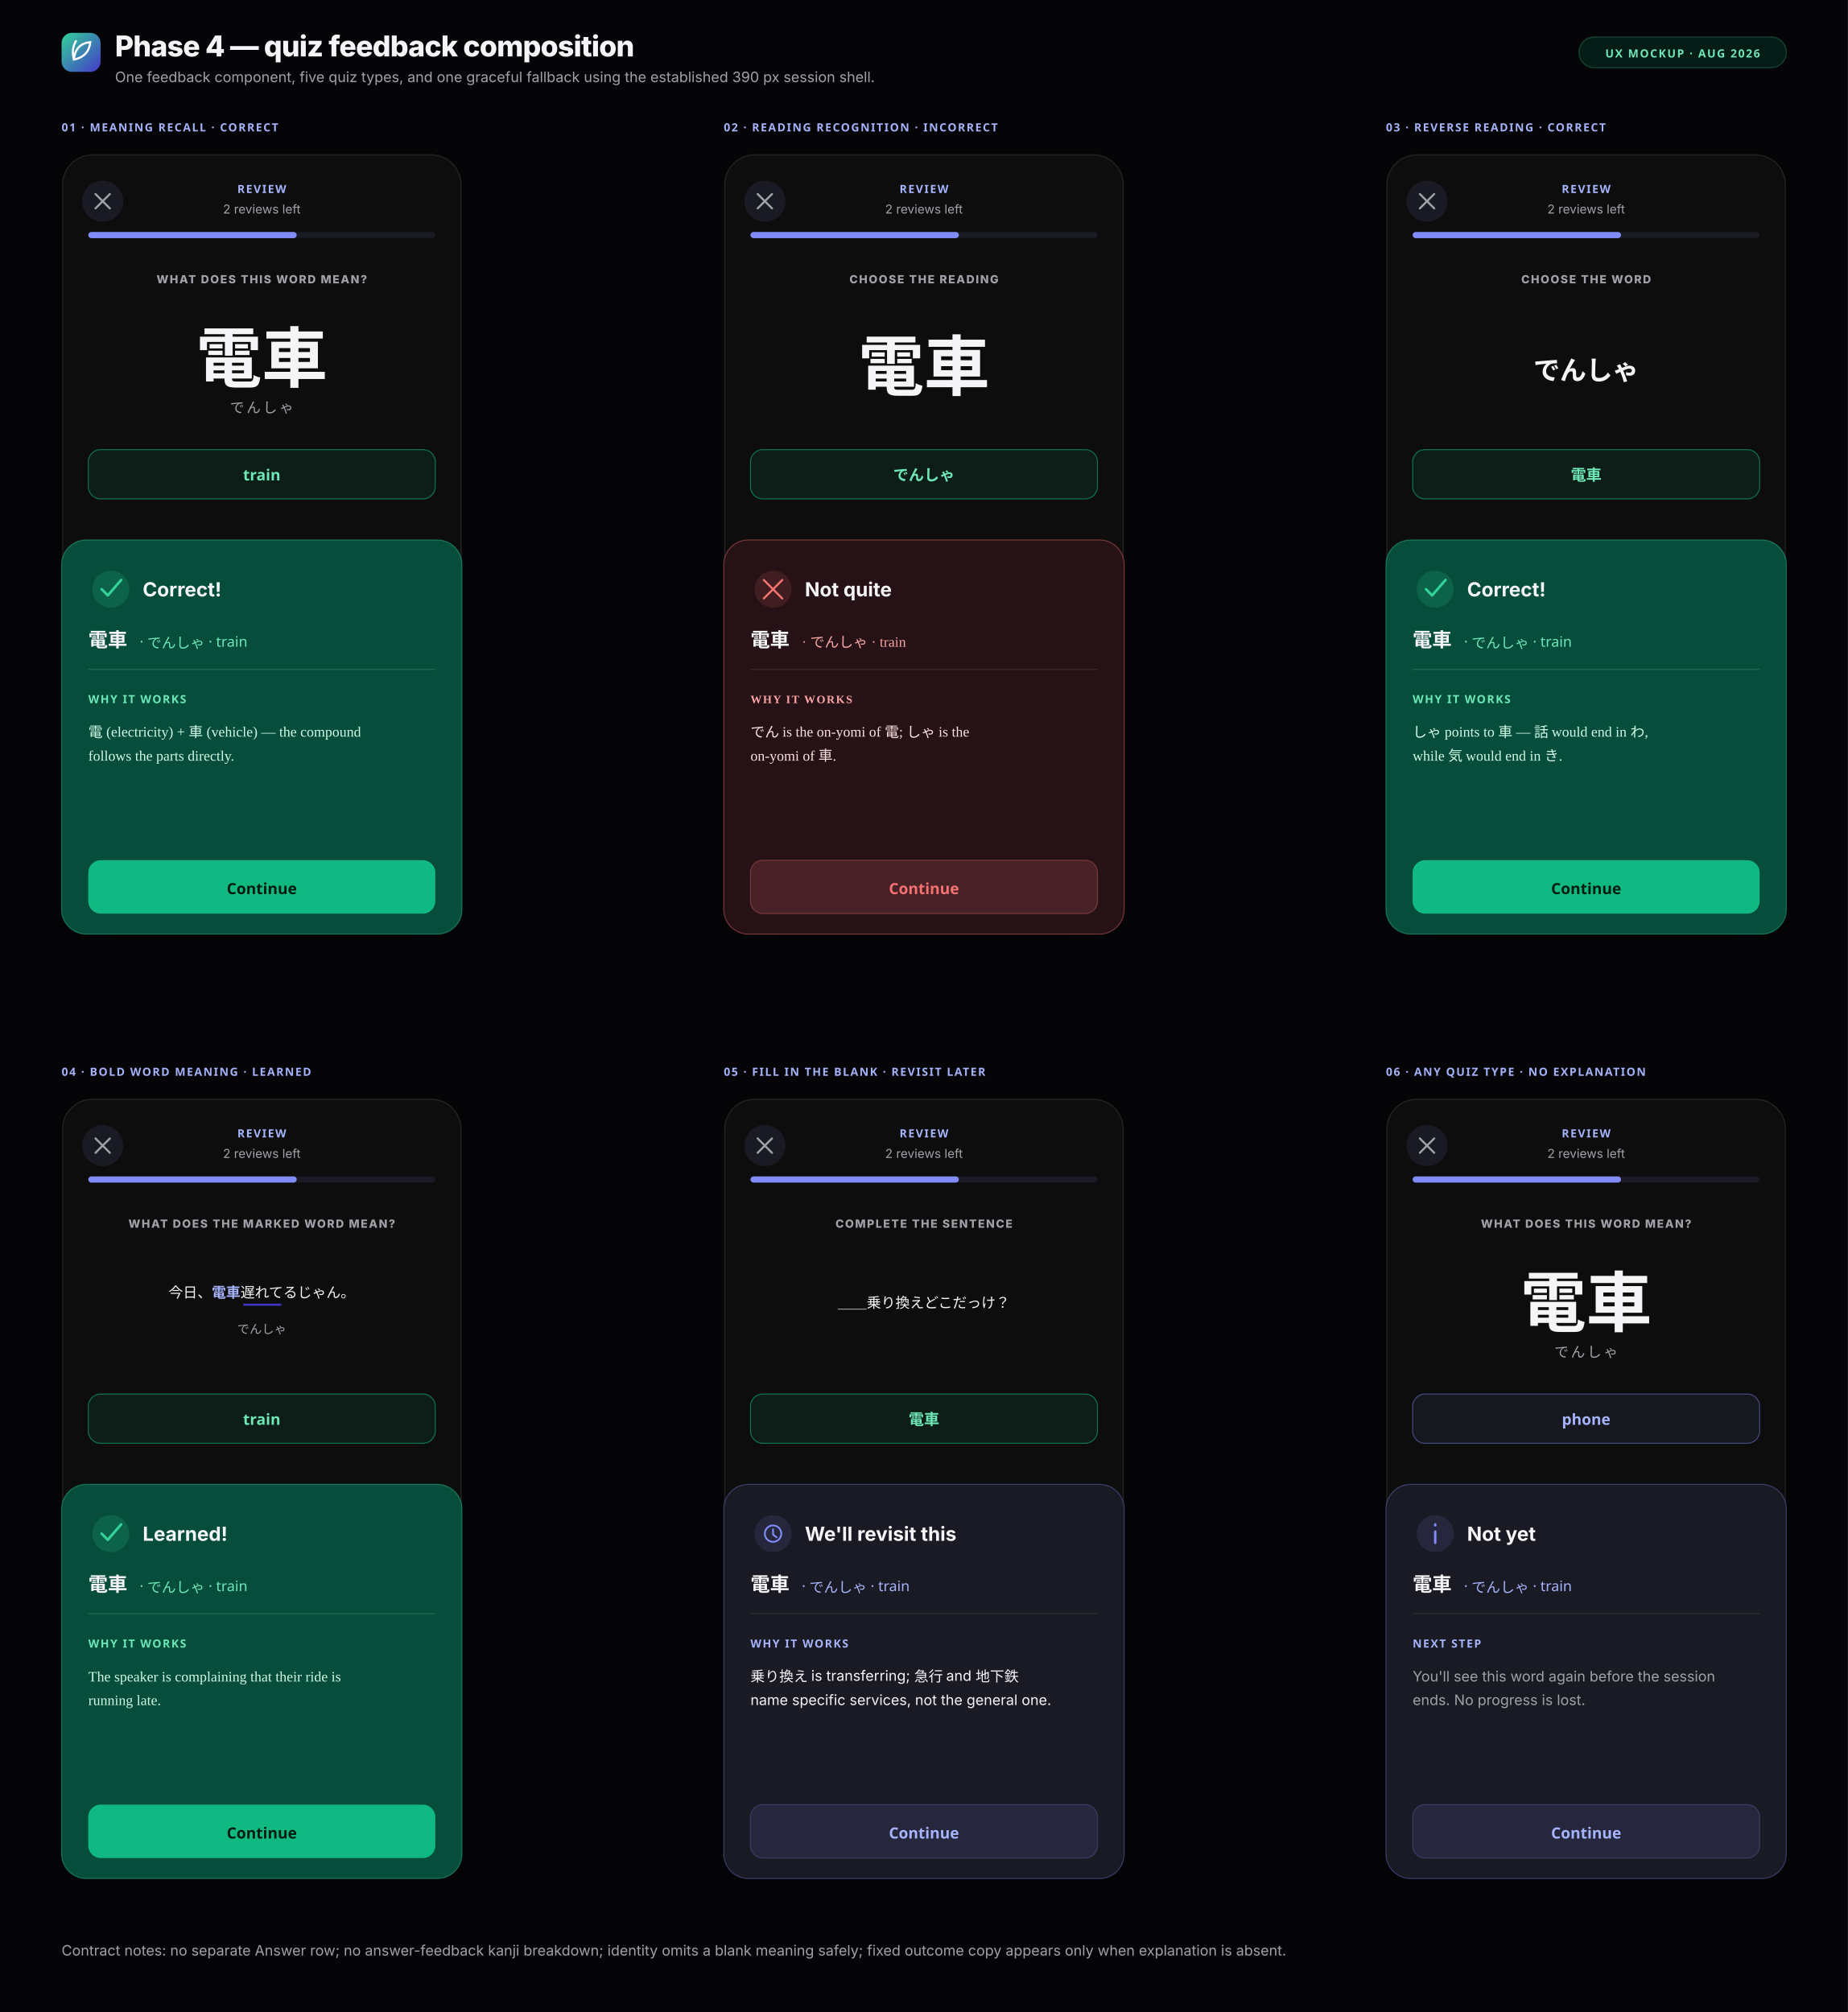
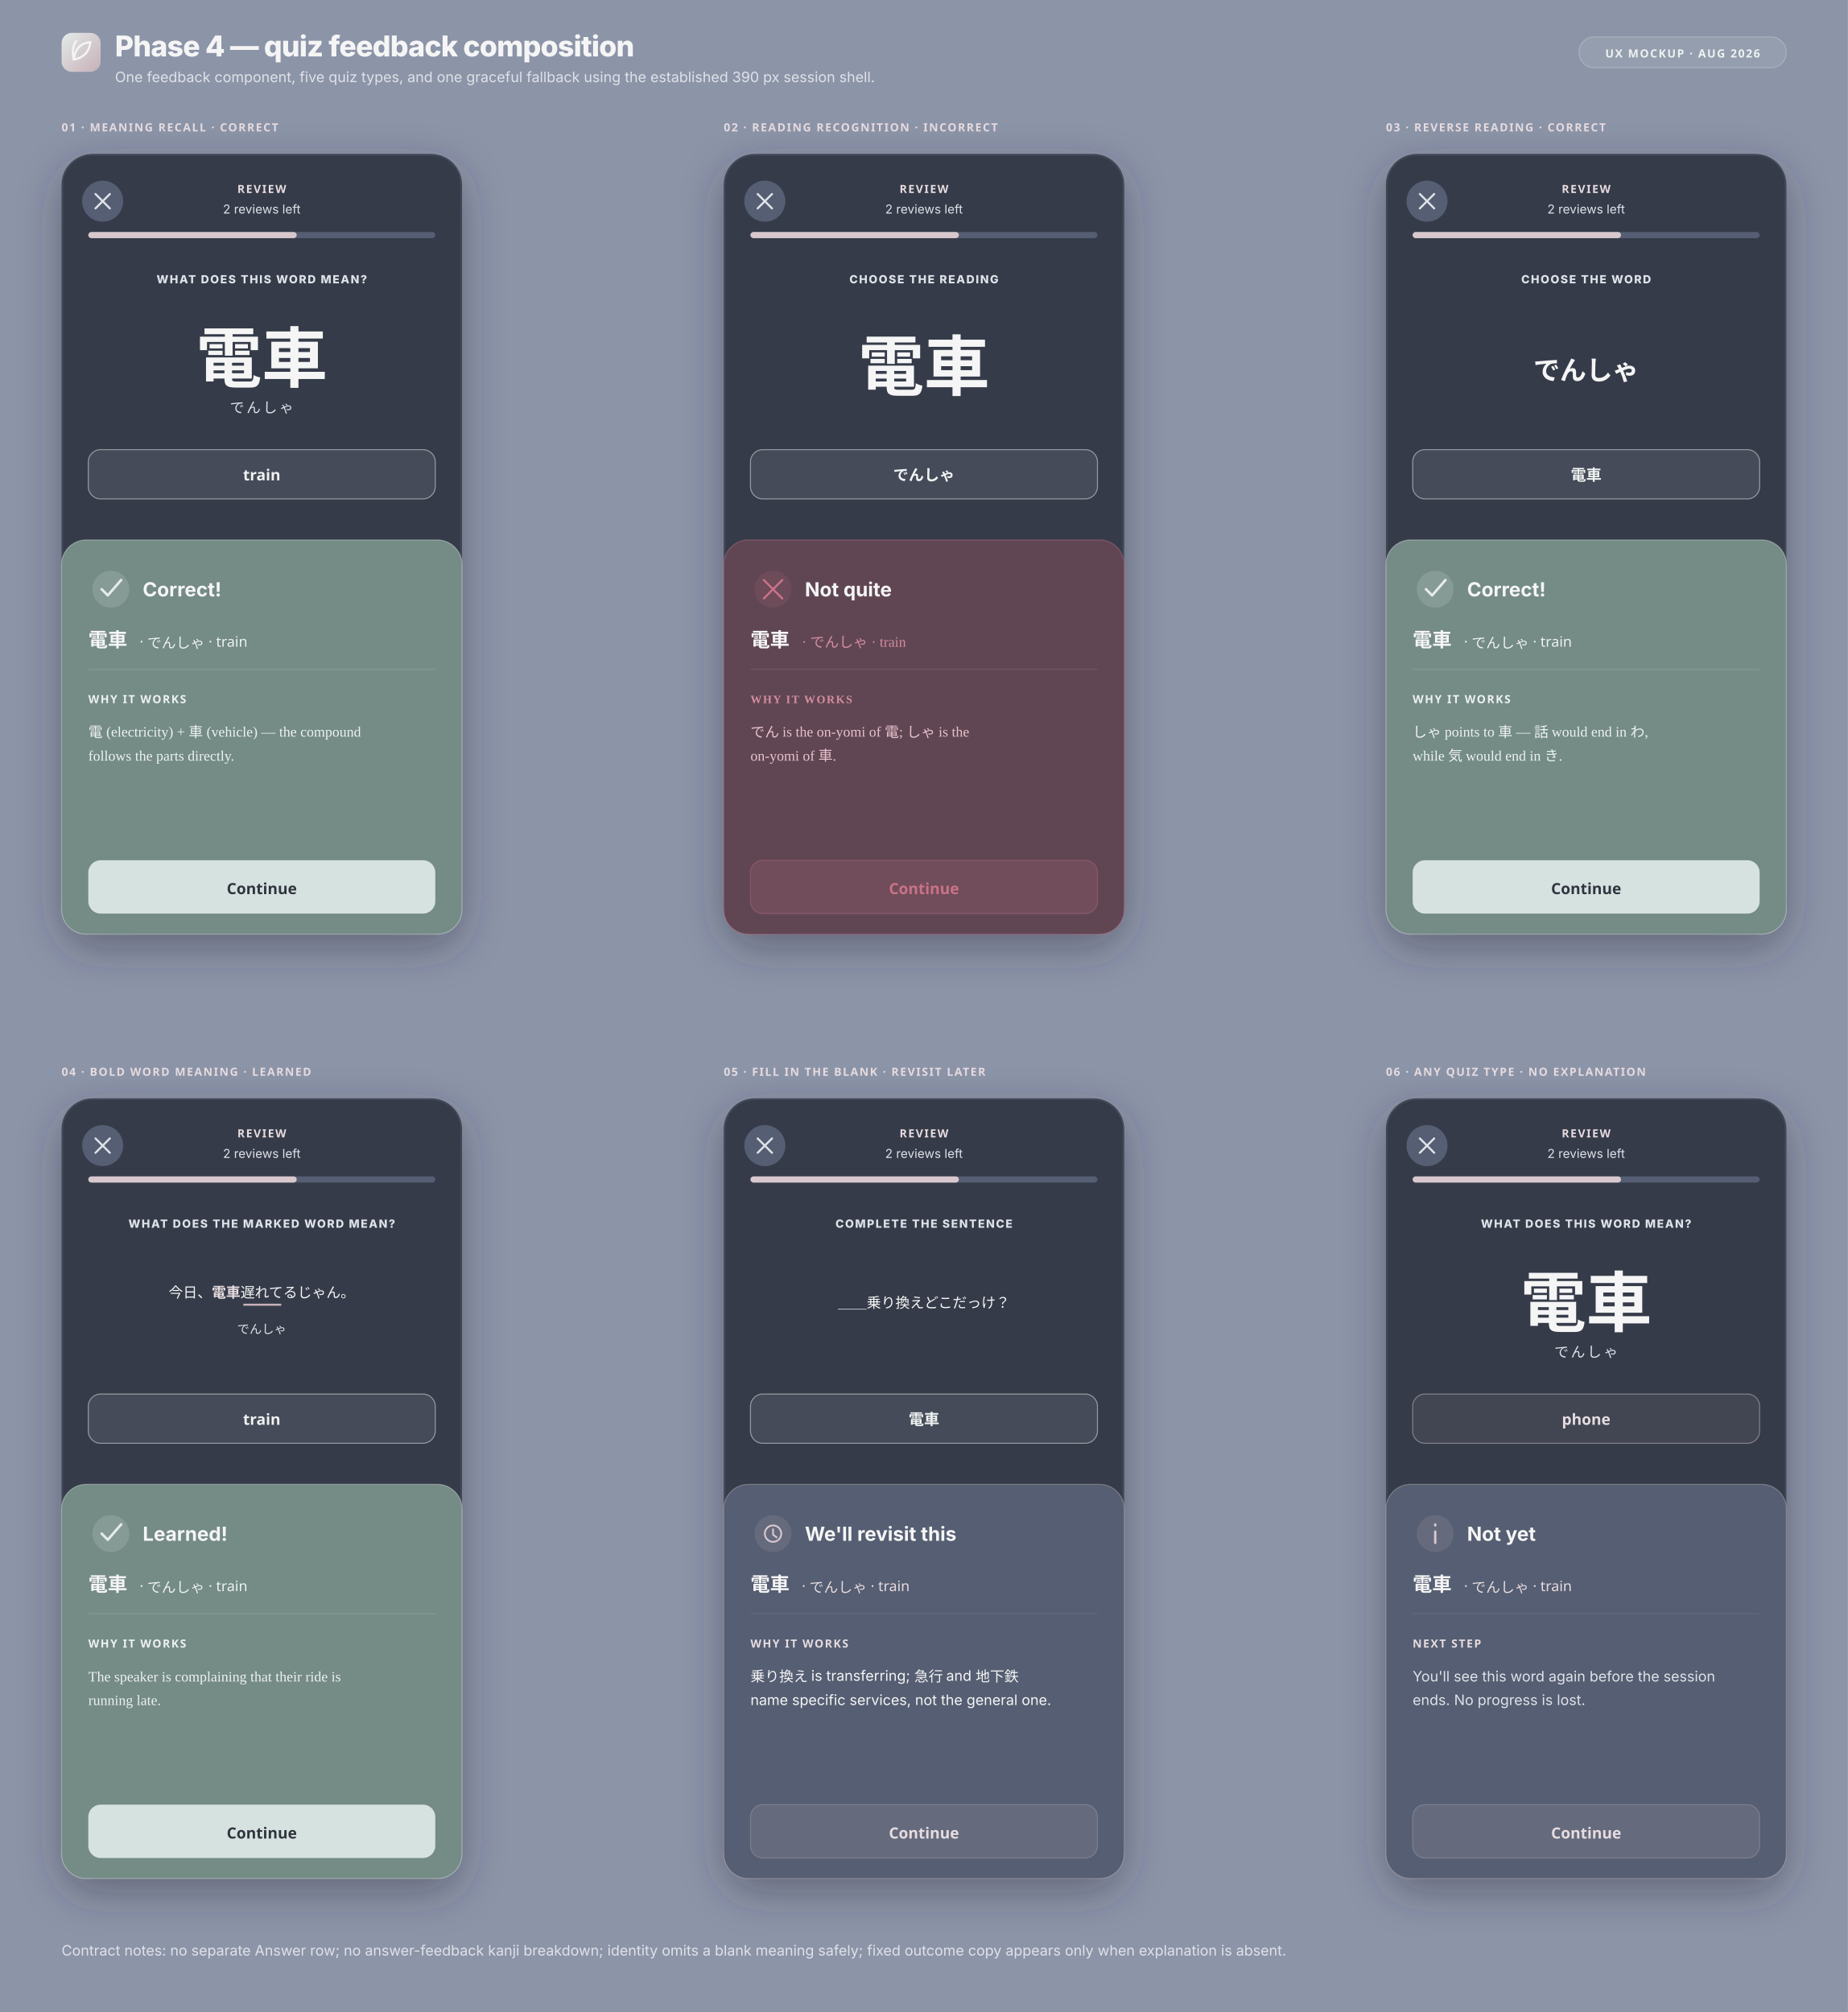
<svg xmlns="http://www.w3.org/2000/svg" width="1800" height="1960" viewBox="0 0 1800 1960" role="img" aria-labelledby="title desc">
  <defs>
    <linearGradient id="brand-gradient" x1="0" y1="0" x2="1" y2="1">
-       <stop offset="0" stop-color="#34d399" />
-       <stop offset="1" stop-color="#4338ca" />
+       <stop offset="0" stop-color="#E4EBE9" />
+       <stop offset="1" stop-color="#C6B0B8" />
    </linearGradient>
    <filter id="shadow" x="-20%" y="-20%" width="140%" height="150%">
-       <feDropShadow dx="0" dy="14" stdDeviation="20" flood-color="#000000" flood-opacity="0.42" />
+       <feDropShadow dx="0" dy="14" stdDeviation="20" flood-color="#2B303C" flood-opacity="0.42" />
    </filter>
    <style>
-       .canvas{fill:#050508}.app{fill:#0a0a0f}.card{fill:#0f0f16}.raised{fill:#1a1a24}.line{stroke:rgba(255,255,255,.08);stroke-width:1}
-       .text{fill:#f5f5f7;font-family:"Noto Sans JP",system-ui,-apple-system,"Segoe UI",sans-serif}.muted{fill:#a1a1aa;font-family:"Noto Sans JP",system-ui,-apple-system,"Segoe UI",sans-serif}.quiet{fill:#71717a;font-family:"Noto Sans JP",system-ui,-apple-system,"Segoe UI",sans-serif}
-       .emerald{fill:#34d399;font-family:"Noto Sans JP",system-ui,sans-serif}.emeraldPale{fill:#6ee7b7;font-family:"Noto Sans JP",system-ui,sans-serif}.indigo{fill:#818cf8;font-family:"Noto Sans JP",system-ui,sans-serif}.indigoPale{fill:#a5b4fc;font-family:"Noto Sans JP",system-ui,sans-serif}.danger{fill:#f87171;font-family:"Noto Sans JP",system-ui,sans-serif}
-       .darkText{fill:#031b13;font-family:"Noto Sans JP",system-ui,sans-serif}.title{font-size:28px;font-weight:800;letter-spacing:-.6px}.h1{font-size:26px;font-weight:800;letter-spacing:-.4px}.h2{font-size:19px;font-weight:750}.word{font-size:64px;font-weight:650}.body{font-size:14px}.small{font-size:12px}.tiny{font-size:10px}.label{font-size:11px;font-weight:800;letter-spacing:1.2px}.button{font-size:15px;font-weight:800}
+       .canvas{fill:#8C94A8}.app{fill:#343A48}.card{fill:#454D5E}.raised{fill:#555E72}.line{stroke:rgba(245,245,245,.08);stroke-width:1}
+       .text{fill:#F5F5F5;font-family:"Noto Sans JP",system-ui,-apple-system,"Segoe UI",sans-serif}.muted{fill:#DFE2E8;font-family:"Noto Sans JP",system-ui,-apple-system,"Segoe UI",sans-serif}.quiet{fill:#BCC2CD;font-family:"Noto Sans JP",system-ui,-apple-system,"Segoe UI",sans-serif}
+       .primary{fill:#E4EBE9;font-family:"Noto Sans JP",system-ui,sans-serif}.primaryPale{fill:#EEF2F1;font-family:"Noto Sans JP",system-ui,sans-serif}.secondary{fill:#D8C8CE;font-family:"Noto Sans JP",system-ui,sans-serif}.secondaryPale{fill:#E7DCE0;font-family:"Noto Sans JP",system-ui,sans-serif}.warning{fill:#CA7288;font-family:"Noto Sans JP",system-ui,sans-serif}
+       .darkText{fill:#30343F;font-family:"Noto Sans JP",system-ui,sans-serif}.title{font-size:28px;font-weight:800;letter-spacing:-.6px}.h1{font-size:26px;font-weight:800;letter-spacing:-.4px}.h2{font-size:19px;font-weight:750}.word{font-size:64px;font-weight:650}.body{font-size:14px}.small{font-size:12px}.tiny{font-size:10px}.label{font-size:11px;font-weight:800;letter-spacing:1.2px}.button{font-size:15px;font-weight:800}
    </style>
    <g id="phone-shell">
      <rect width="390" height="760" rx="30" class="app" filter="url(#shadow)" />
-       <rect x="1" y="1" width="388" height="758" rx="29" fill="none" stroke="rgba(255,255,255,.09)" />
+       <rect x="1" y="1" width="388" height="758" rx="29" fill="none" stroke="rgba(245,245,245,.09)" />
    </g>
    <g id="quiz-header">
      <circle cx="40" cy="46" r="20" class="raised" />
-       <path d="m33 39 14 14m0-14-14 14" stroke="#a1a1aa" stroke-width="2" stroke-linecap="round" />
-       <text x="195" y="38" text-anchor="middle" class="indigoPale label">REVIEW</text>
+       <path d="m33 39 14 14m0-14-14 14" stroke="#DFE2E8" stroke-width="2" stroke-linecap="round" />
+       <text x="195" y="38" text-anchor="middle" class="secondaryPale label">REVIEW</text>
      <text x="195" y="58" text-anchor="middle" class="muted small">2 reviews left</text>
      <rect x="26" y="76" width="338" height="6" rx="3" class="raised" />
-       <rect x="26" y="76" width="203" height="6" rx="3" fill="#818cf8" />
+       <rect x="26" y="76" width="203" height="6" rx="3" fill="#D8C8CE" />
    </g>
    <g id="continue-green">
-       <rect x="26" y="688" width="338" height="52" rx="12" fill="#10b981" />
+       <rect x="26" y="688" width="338" height="52" rx="12" fill="#D6E2DF" />
      <text x="195" y="721" text-anchor="middle" class="darkText button">Continue</text>
    </g>
    <g id="continue-red">
-       <rect x="26" y="688" width="338" height="52" rx="12" fill="rgba(248,113,113,.16)" stroke="rgba(248,113,113,.32)" />
-       <text x="195" y="721" text-anchor="middle" class="danger button">Continue</text>
+       <rect x="26" y="688" width="338" height="52" rx="12" fill="rgba(202,114,136,.16)" stroke="rgba(202,114,136,.32)" />
+       <text x="195" y="721" text-anchor="middle" class="warning button">Continue</text>
    </g>
-     <g id="continue-indigo">
-       <rect x="26" y="688" width="338" height="52" rx="12" fill="rgba(129,140,248,.12)" stroke="rgba(129,140,248,.24)" />
-       <text x="195" y="721" text-anchor="middle" class="indigoPale button">Continue</text>
+     <g id="continue-secondary">
+       <rect x="26" y="688" width="338" height="52" rx="12" fill="rgba(216,200,206,.12)" stroke="rgba(216,200,206,.24)" />
+       <text x="195" y="721" text-anchor="middle" class="secondaryPale button">Continue</text>
    </g>
  </defs>
  <rect width="1800" height="1960" class="canvas" />
  <rect x="60" y="32" width="38" height="38" rx="10" fill="url(#brand-gradient)" />
-   <path d="M72 58c10-2 15-8 16-17-9 1-15 6-16 17Zm0 0c-2-7-1-13 2-18" fill="none" stroke="#fff" stroke-width="2" stroke-linecap="round" />
+   <path d="M72 58c10-2 15-8 16-17-9 1-15 6-16 17Zm0 0c-2-7-1-13 2-18" fill="none" stroke="#F5F5F5" stroke-width="2" stroke-linecap="round" />
  <text x="112" y="55" class="text title">Phase 4 — quiz feedback composition</text>
  <text x="112" y="80" class="muted body">One feedback component, five quiz types, and one graceful fallback using the established 390 px session shell.</text>
-   <rect x="1538" y="36" width="202" height="30" rx="15" fill="rgba(16,185,129,.13)" stroke="rgba(52,211,153,.28)" />
-   <text x="1639" y="56" text-anchor="middle" class="emeraldPale label">UX MOCKUP · AUG 2026</text>
+   <rect x="1538" y="36" width="202" height="30" rx="15" fill="rgba(214,226,223,.13)" stroke="rgba(228,235,233,.28)" />
+   <text x="1639" y="56" text-anchor="middle" class="primaryPale label">UX MOCKUP · AUG 2026</text>
  <g transform="translate(60 150)">
-     <text x="0" y="-22" class="indigoPale label">01 · MEANING RECALL · CORRECT</text>
+     <text x="0" y="-22" class="secondaryPale label">01 · MEANING RECALL · CORRECT</text>
    <use href="#phone-shell" />
    <use href="#quiz-header" />
    <text x="195" y="126" text-anchor="middle" class="muted label">WHAT DOES THIS WORD MEAN?</text>
    <text x="195" y="222" text-anchor="middle" class="text word">電車</text>
    <text x="195" y="252" text-anchor="middle" class="muted body" letter-spacing="2">でんしゃ</text>
-     <rect x="26" y="288" width="338" height="48" rx="12" fill="rgba(16,185,129,.10)" stroke="rgba(16,185,129,.55)" />
-     <text x="195" y="318" text-anchor="middle" class="emeraldPale button">train</text>
-     <rect x="0" y="376" width="390" height="384" rx="24" fill="#064e3b" stroke="rgba(52,211,153,.40)" />
-     <circle cx="48" cy="424" r="18" fill="rgba(52,211,153,.16)" />
-     <path d="m39 424 6 6 13-15" fill="none" stroke="#34d399" stroke-width="2.5" stroke-linecap="round" stroke-linejoin="round" />
+     <rect x="26" y="288" width="338" height="48" rx="12" fill="rgba(214,226,223,.10)" stroke="rgba(214,226,223,.55)" />
+     <text x="195" y="318" text-anchor="middle" class="primaryPale button">train</text>
+     <rect x="0" y="376" width="390" height="384" rx="24" fill="#748B86" stroke="rgba(228,235,233,.40)" />
+     <circle cx="48" cy="424" r="18" fill="rgba(228,235,233,.16)" />
+     <path d="m39 424 6 6 13-15" fill="none" stroke="#E4EBE9" stroke-width="2.5" stroke-linecap="round" stroke-linejoin="round" />
    <text x="79" y="431" class="text h2">Correct!</text>
    <text x="26" y="480" class="text h2">電車</text>
-     <text x="76" y="480" class="emeraldPale body">· でんしゃ · train</text>
-     <line x1="26" y1="502" x2="364" y2="502" stroke="rgba(209,250,229,.14)" />
-     <text x="26" y="535" class="emeraldPale label">WHY IT WORKS</text>
-     <text x="26" y="568" fill="#d1fae5" class="body">電 (electricity) + 車 (vehicle) — the compound</text>
-     <text x="26" y="591" fill="#d1fae5" class="body">follows the parts directly.</text>
+     <text x="76" y="480" class="primaryPale body">· でんしゃ · train</text>
+     <line x1="26" y1="502" x2="364" y2="502" stroke="rgba(238,242,241,.14)" />
+     <text x="26" y="535" class="primaryPale label">WHY IT WORKS</text>
+     <text x="26" y="568" fill="#EEF2F1" class="body">電 (electricity) + 車 (vehicle) — the compound</text>
+     <text x="26" y="591" fill="#EEF2F1" class="body">follows the parts directly.</text>
    <use href="#continue-green" />
  </g>
  <g transform="translate(705 150)">
-     <text x="0" y="-22" class="indigoPale label">02 · READING RECOGNITION · INCORRECT</text>
+     <text x="0" y="-22" class="secondaryPale label">02 · READING RECOGNITION · INCORRECT</text>
    <use href="#phone-shell" />
    <use href="#quiz-header" />
    <text x="195" y="126" text-anchor="middle" class="muted label">CHOOSE THE READING</text>
    <text x="195" y="230" text-anchor="middle" class="text word">電車</text>
-     <rect x="26" y="288" width="338" height="48" rx="12" fill="rgba(16,185,129,.10)" stroke="rgba(16,185,129,.55)" />
-     <text x="195" y="318" text-anchor="middle" class="emeraldPale button">でんしゃ</text>
-     <rect x="0" y="376" width="390" height="384" rx="24" fill="#261216" stroke="rgba(248,113,113,.40)" />
-     <circle cx="48" cy="424" r="18" fill="rgba(248,113,113,.12)" />
-     <path d="m39 415 18 18m0-18-18 18" stroke="#f87171" stroke-width="2" stroke-linecap="round" />
+     <rect x="26" y="288" width="338" height="48" rx="12" fill="rgba(214,226,223,.10)" stroke="rgba(214,226,223,.55)" />
+     <text x="195" y="318" text-anchor="middle" class="primaryPale button">でんしゃ</text>
+     <rect x="0" y="376" width="390" height="384" rx="24" fill="#604653" stroke="rgba(202,114,136,.40)" />
+     <circle cx="48" cy="424" r="18" fill="rgba(202,114,136,.12)" />
+     <path d="m39 415 18 18m0-18-18 18" stroke="#CA7288" stroke-width="2" stroke-linecap="round" />
    <text x="79" y="431" class="text h2">Not quite</text>
    <text x="26" y="480" class="text h2">電車</text>
-     <text x="76" y="480" fill="#fca5a5" class="body">· でんしゃ · train</text>
-     <line x1="26" y1="502" x2="364" y2="502" stroke="rgba(254,202,202,.12)" />
-     <text x="26" y="535" fill="#fca5a5" class="label">WHY IT WORKS</text>
-     <text x="26" y="568" fill="#fee2e2" class="body">でん is the on-yomi of 電; しゃ is the</text>
-     <text x="26" y="591" fill="#fee2e2" class="body">on-yomi of 車.</text>
+     <text x="76" y="480" fill="#D58D9F" class="body">· でんしゃ · train</text>
+     <line x1="26" y1="502" x2="364" y2="502" stroke="rgba(232,194,203,.12)" />
+     <text x="26" y="535" fill="#D58D9F" class="label">WHY IT WORKS</text>
+     <text x="26" y="568" fill="#E8C2CB" class="body">でん is the on-yomi of 電; しゃ is the</text>
+     <text x="26" y="591" fill="#E8C2CB" class="body">on-yomi of 車.</text>
    <use href="#continue-red" />
  </g>
  <g transform="translate(1350 150)">
-     <text x="0" y="-22" class="indigoPale label">03 · REVERSE READING · CORRECT</text>
+     <text x="0" y="-22" class="secondaryPale label">03 · REVERSE READING · CORRECT</text>
    <use href="#phone-shell" />
    <use href="#quiz-header" />
    <text x="195" y="126" text-anchor="middle" class="muted label">CHOOSE THE WORD</text>
    <text x="195" y="220" text-anchor="middle" class="text h1" letter-spacing="3">でんしゃ</text>
-     <rect x="26" y="288" width="338" height="48" rx="12" fill="rgba(16,185,129,.10)" stroke="rgba(16,185,129,.55)" />
-     <text x="195" y="318" text-anchor="middle" class="emeraldPale button">電車</text>
-     <rect x="0" y="376" width="390" height="384" rx="24" fill="#064e3b" stroke="rgba(52,211,153,.40)" />
-     <circle cx="48" cy="424" r="18" fill="rgba(52,211,153,.16)" />
-     <path d="m39 424 6 6 13-15" fill="none" stroke="#34d399" stroke-width="2.5" stroke-linecap="round" stroke-linejoin="round" />
+     <rect x="26" y="288" width="338" height="48" rx="12" fill="rgba(214,226,223,.10)" stroke="rgba(214,226,223,.55)" />
+     <text x="195" y="318" text-anchor="middle" class="primaryPale button">電車</text>
+     <rect x="0" y="376" width="390" height="384" rx="24" fill="#748B86" stroke="rgba(228,235,233,.40)" />
+     <circle cx="48" cy="424" r="18" fill="rgba(228,235,233,.16)" />
+     <path d="m39 424 6 6 13-15" fill="none" stroke="#E4EBE9" stroke-width="2.5" stroke-linecap="round" stroke-linejoin="round" />
    <text x="79" y="431" class="text h2">Correct!</text>
    <text x="26" y="480" class="text h2">電車</text>
-     <text x="76" y="480" class="emeraldPale body">· でんしゃ · train</text>
-     <line x1="26" y1="502" x2="364" y2="502" stroke="rgba(209,250,229,.14)" />
-     <text x="26" y="535" class="emeraldPale label">WHY IT WORKS</text>
-     <text x="26" y="568" fill="#d1fae5" class="body">しゃ points to 車 — 話 would end in わ,</text>
-     <text x="26" y="591" fill="#d1fae5" class="body">while 気 would end in き.</text>
+     <text x="76" y="480" class="primaryPale body">· でんしゃ · train</text>
+     <line x1="26" y1="502" x2="364" y2="502" stroke="rgba(238,242,241,.14)" />
+     <text x="26" y="535" class="primaryPale label">WHY IT WORKS</text>
+     <text x="26" y="568" fill="#EEF2F1" class="body">しゃ points to 車 — 話 would end in わ,</text>
+     <text x="26" y="591" fill="#EEF2F1" class="body">while 気 would end in き.</text>
    <use href="#continue-green" />
  </g>
  <g transform="translate(60 1070)">
-     <text x="0" y="-22" class="indigoPale label">04 · BOLD WORD MEANING · LEARNED</text>
+     <text x="0" y="-22" class="secondaryPale label">04 · BOLD WORD MEANING · LEARNED</text>
    <use href="#phone-shell" />
    <use href="#quiz-header" />
    <text x="195" y="126" text-anchor="middle" class="muted label">WHAT DOES THE MARKED WORD MEAN?</text>
-     <text x="195" y="194" text-anchor="middle" class="text body">今日、<tspan fill="#a5b4fc" font-weight="800">電車</tspan>遅れてるじゃん。</text>
-     <line x1="177" y1="201" x2="214" y2="201" stroke="#4338ca" stroke-width="2" />
+     <text x="195" y="194" text-anchor="middle" class="text body">今日、<tspan fill="#E7DCE0" font-weight="800">電車</tspan>遅れてるじゃん。</text>
+     <line x1="177" y1="201" x2="214" y2="201" stroke="#C6B0B8" stroke-width="2" />
    <text x="195" y="229" text-anchor="middle" class="muted small">でんしゃ</text>
-     <rect x="26" y="288" width="338" height="48" rx="12" fill="rgba(16,185,129,.10)" stroke="rgba(16,185,129,.55)" />
-     <text x="195" y="318" text-anchor="middle" class="emeraldPale button">train</text>
-     <rect x="0" y="376" width="390" height="384" rx="24" fill="#064e3b" stroke="rgba(52,211,153,.40)" />
-     <circle cx="48" cy="424" r="18" fill="rgba(52,211,153,.16)" />
-     <path d="m39 424 6 6 13-15" fill="none" stroke="#34d399" stroke-width="2.5" stroke-linecap="round" stroke-linejoin="round" />
+     <rect x="26" y="288" width="338" height="48" rx="12" fill="rgba(214,226,223,.10)" stroke="rgba(214,226,223,.55)" />
+     <text x="195" y="318" text-anchor="middle" class="primaryPale button">train</text>
+     <rect x="0" y="376" width="390" height="384" rx="24" fill="#748B86" stroke="rgba(228,235,233,.40)" />
+     <circle cx="48" cy="424" r="18" fill="rgba(228,235,233,.16)" />
+     <path d="m39 424 6 6 13-15" fill="none" stroke="#E4EBE9" stroke-width="2.5" stroke-linecap="round" stroke-linejoin="round" />
    <text x="79" y="431" class="text h2">Learned!</text>
    <text x="26" y="480" class="text h2">電車</text>
-     <text x="76" y="480" class="emeraldPale body">· でんしゃ · train</text>
-     <line x1="26" y1="502" x2="364" y2="502" stroke="rgba(209,250,229,.14)" />
-     <text x="26" y="535" class="emeraldPale label">WHY IT WORKS</text>
-     <text x="26" y="568" fill="#d1fae5" class="body">The speaker is complaining that their ride is</text>
-     <text x="26" y="591" fill="#d1fae5" class="body">running late.</text>
+     <text x="76" y="480" class="primaryPale body">· でんしゃ · train</text>
+     <line x1="26" y1="502" x2="364" y2="502" stroke="rgba(238,242,241,.14)" />
+     <text x="26" y="535" class="primaryPale label">WHY IT WORKS</text>
+     <text x="26" y="568" fill="#EEF2F1" class="body">The speaker is complaining that their ride is</text>
+     <text x="26" y="591" fill="#EEF2F1" class="body">running late.</text>
    <use href="#continue-green" />
  </g>
  <g transform="translate(705 1070)">
-     <text x="0" y="-22" class="indigoPale label">05 · FILL IN THE BLANK · REVISIT LATER</text>
+     <text x="0" y="-22" class="secondaryPale label">05 · FILL IN THE BLANK · REVISIT LATER</text>
    <use href="#phone-shell" />
    <use href="#quiz-header" />
    <text x="195" y="126" text-anchor="middle" class="muted label">COMPLETE THE SENTENCE</text>
    <text x="195" y="204" text-anchor="middle" class="text body">＿＿乗り換えどこだっけ？</text>
-     <rect x="26" y="288" width="338" height="48" rx="12" fill="rgba(16,185,129,.10)" stroke="rgba(16,185,129,.55)" />
-     <text x="195" y="318" text-anchor="middle" class="emeraldPale button">電車</text>
-     <rect x="0" y="376" width="390" height="384" rx="24" class="raised" stroke="rgba(129,140,248,.35)" />
-     <circle cx="48" cy="424" r="18" fill="rgba(129,140,248,.12)" />
-     <circle cx="48" cy="424" r="8" fill="none" stroke="#818cf8" stroke-width="1.7" />
-     <path d="M48 419v6l4 3" stroke="#818cf8" stroke-width="1.7" fill="none" />
+     <rect x="26" y="288" width="338" height="48" rx="12" fill="rgba(214,226,223,.10)" stroke="rgba(214,226,223,.55)" />
+     <text x="195" y="318" text-anchor="middle" class="primaryPale button">電車</text>
+     <rect x="0" y="376" width="390" height="384" rx="24" class="raised" stroke="rgba(216,200,206,.35)" />
+     <circle cx="48" cy="424" r="18" fill="rgba(216,200,206,.12)" />
+     <circle cx="48" cy="424" r="8" fill="none" stroke="#D8C8CE" stroke-width="1.7" />
+     <path d="M48 419v6l4 3" stroke="#D8C8CE" stroke-width="1.7" fill="none" />
    <text x="79" y="431" class="text h2">We'll revisit this</text>
    <text x="26" y="480" class="text h2">電車</text>
-     <text x="76" y="480" class="indigoPale body">· でんしゃ · train</text>
+     <text x="76" y="480" class="secondaryPale body">· でんしゃ · train</text>
    <line x1="26" y1="502" x2="364" y2="502" class="line" />
-     <text x="26" y="535" class="indigoPale label">WHY IT WORKS</text>
+     <text x="26" y="535" class="secondaryPale label">WHY IT WORKS</text>
    <text x="26" y="568" class="text body">乗り換え is transferring; 急行 and 地下鉄</text>
    <text x="26" y="591" class="text body">name specific services, not the general one.</text>
-     <use href="#continue-indigo" />
+     <use href="#continue-secondary" />
  </g>
  <g transform="translate(1350 1070)">
-     <text x="0" y="-22" class="indigoPale label">06 · ANY QUIZ TYPE · NO EXPLANATION</text>
+     <text x="0" y="-22" class="secondaryPale label">06 · ANY QUIZ TYPE · NO EXPLANATION</text>
    <use href="#phone-shell" />
    <use href="#quiz-header" />
    <text x="195" y="126" text-anchor="middle" class="muted label">WHAT DOES THIS WORD MEAN?</text>
    <text x="195" y="222" text-anchor="middle" class="text word">電車</text>
    <text x="195" y="252" text-anchor="middle" class="muted body" letter-spacing="2">でんしゃ</text>
-     <rect x="26" y="288" width="338" height="48" rx="12" fill="rgba(129,140,248,.08)" stroke="rgba(129,140,248,.45)" />
-     <text x="195" y="318" text-anchor="middle" class="indigoPale button">phone</text>
-     <rect x="0" y="376" width="390" height="384" rx="24" class="raised" stroke="rgba(129,140,248,.35)" />
-     <circle cx="48" cy="424" r="18" fill="rgba(129,140,248,.12)" />
-     <path d="M48 415v1m0 6v11" stroke="#818cf8" stroke-width="2.3" stroke-linecap="round" />
+     <rect x="26" y="288" width="338" height="48" rx="12" fill="rgba(216,200,206,.08)" stroke="rgba(216,200,206,.45)" />
+     <text x="195" y="318" text-anchor="middle" class="secondaryPale button">phone</text>
+     <rect x="0" y="376" width="390" height="384" rx="24" class="raised" stroke="rgba(216,200,206,.35)" />
+     <circle cx="48" cy="424" r="18" fill="rgba(216,200,206,.12)" />
+     <path d="M48 415v1m0 6v11" stroke="#D8C8CE" stroke-width="2.3" stroke-linecap="round" />
    <text x="79" y="431" class="text h2">Not yet</text>
    <text x="26" y="480" class="text h2">電車</text>
-     <text x="76" y="480" class="indigoPale body">· でんしゃ · train</text>
+     <text x="76" y="480" class="secondaryPale body">· でんしゃ · train</text>
    <line x1="26" y1="502" x2="364" y2="502" class="line" />
-     <text x="26" y="535" class="indigoPale label">NEXT STEP</text>
+     <text x="26" y="535" class="secondaryPale label">NEXT STEP</text>
    <text x="26" y="568" class="muted body">You'll see this word again before the session</text>
    <text x="26" y="591" class="muted body">ends. No progress is lost.</text>
-     <use href="#continue-indigo" />
+     <use href="#continue-secondary" />
  </g>
  <text x="60" y="1905" class="muted body">Contract notes: no separate Answer row; no answer-feedback kanji breakdown; identity omits a blank meaning safely; fixed outcome copy appears only when explanation is absent.</text>
</svg>
